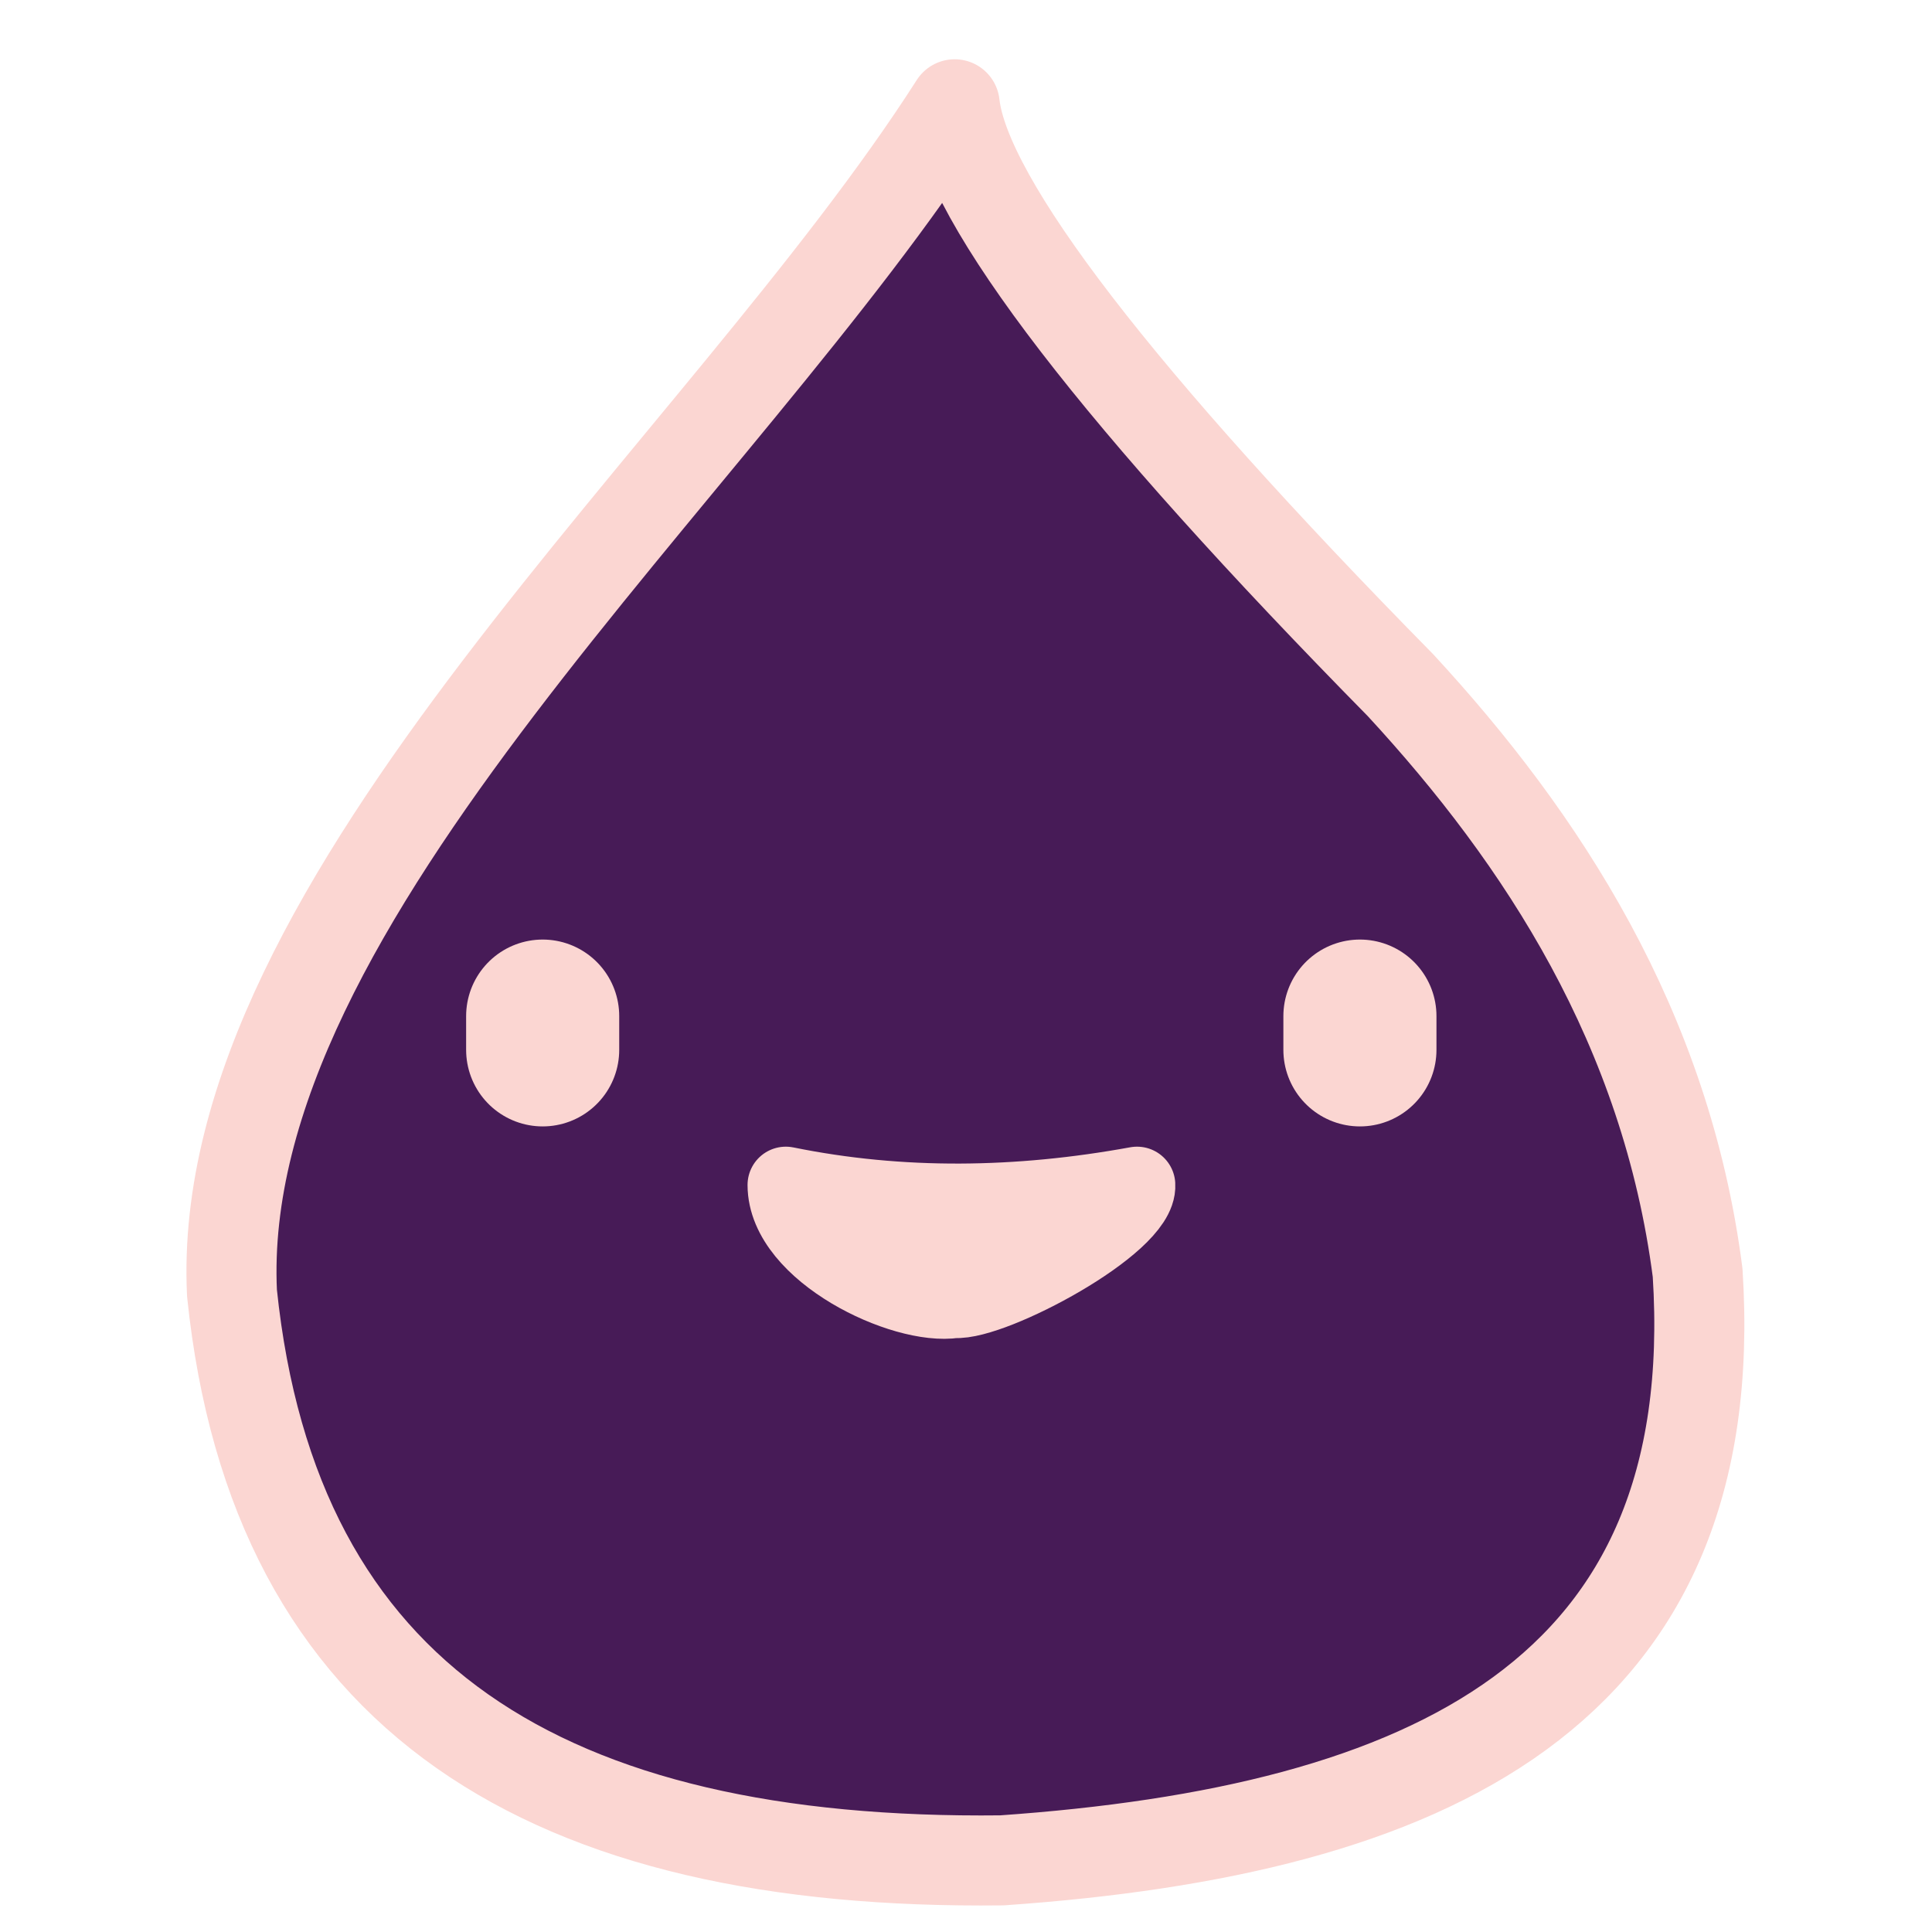
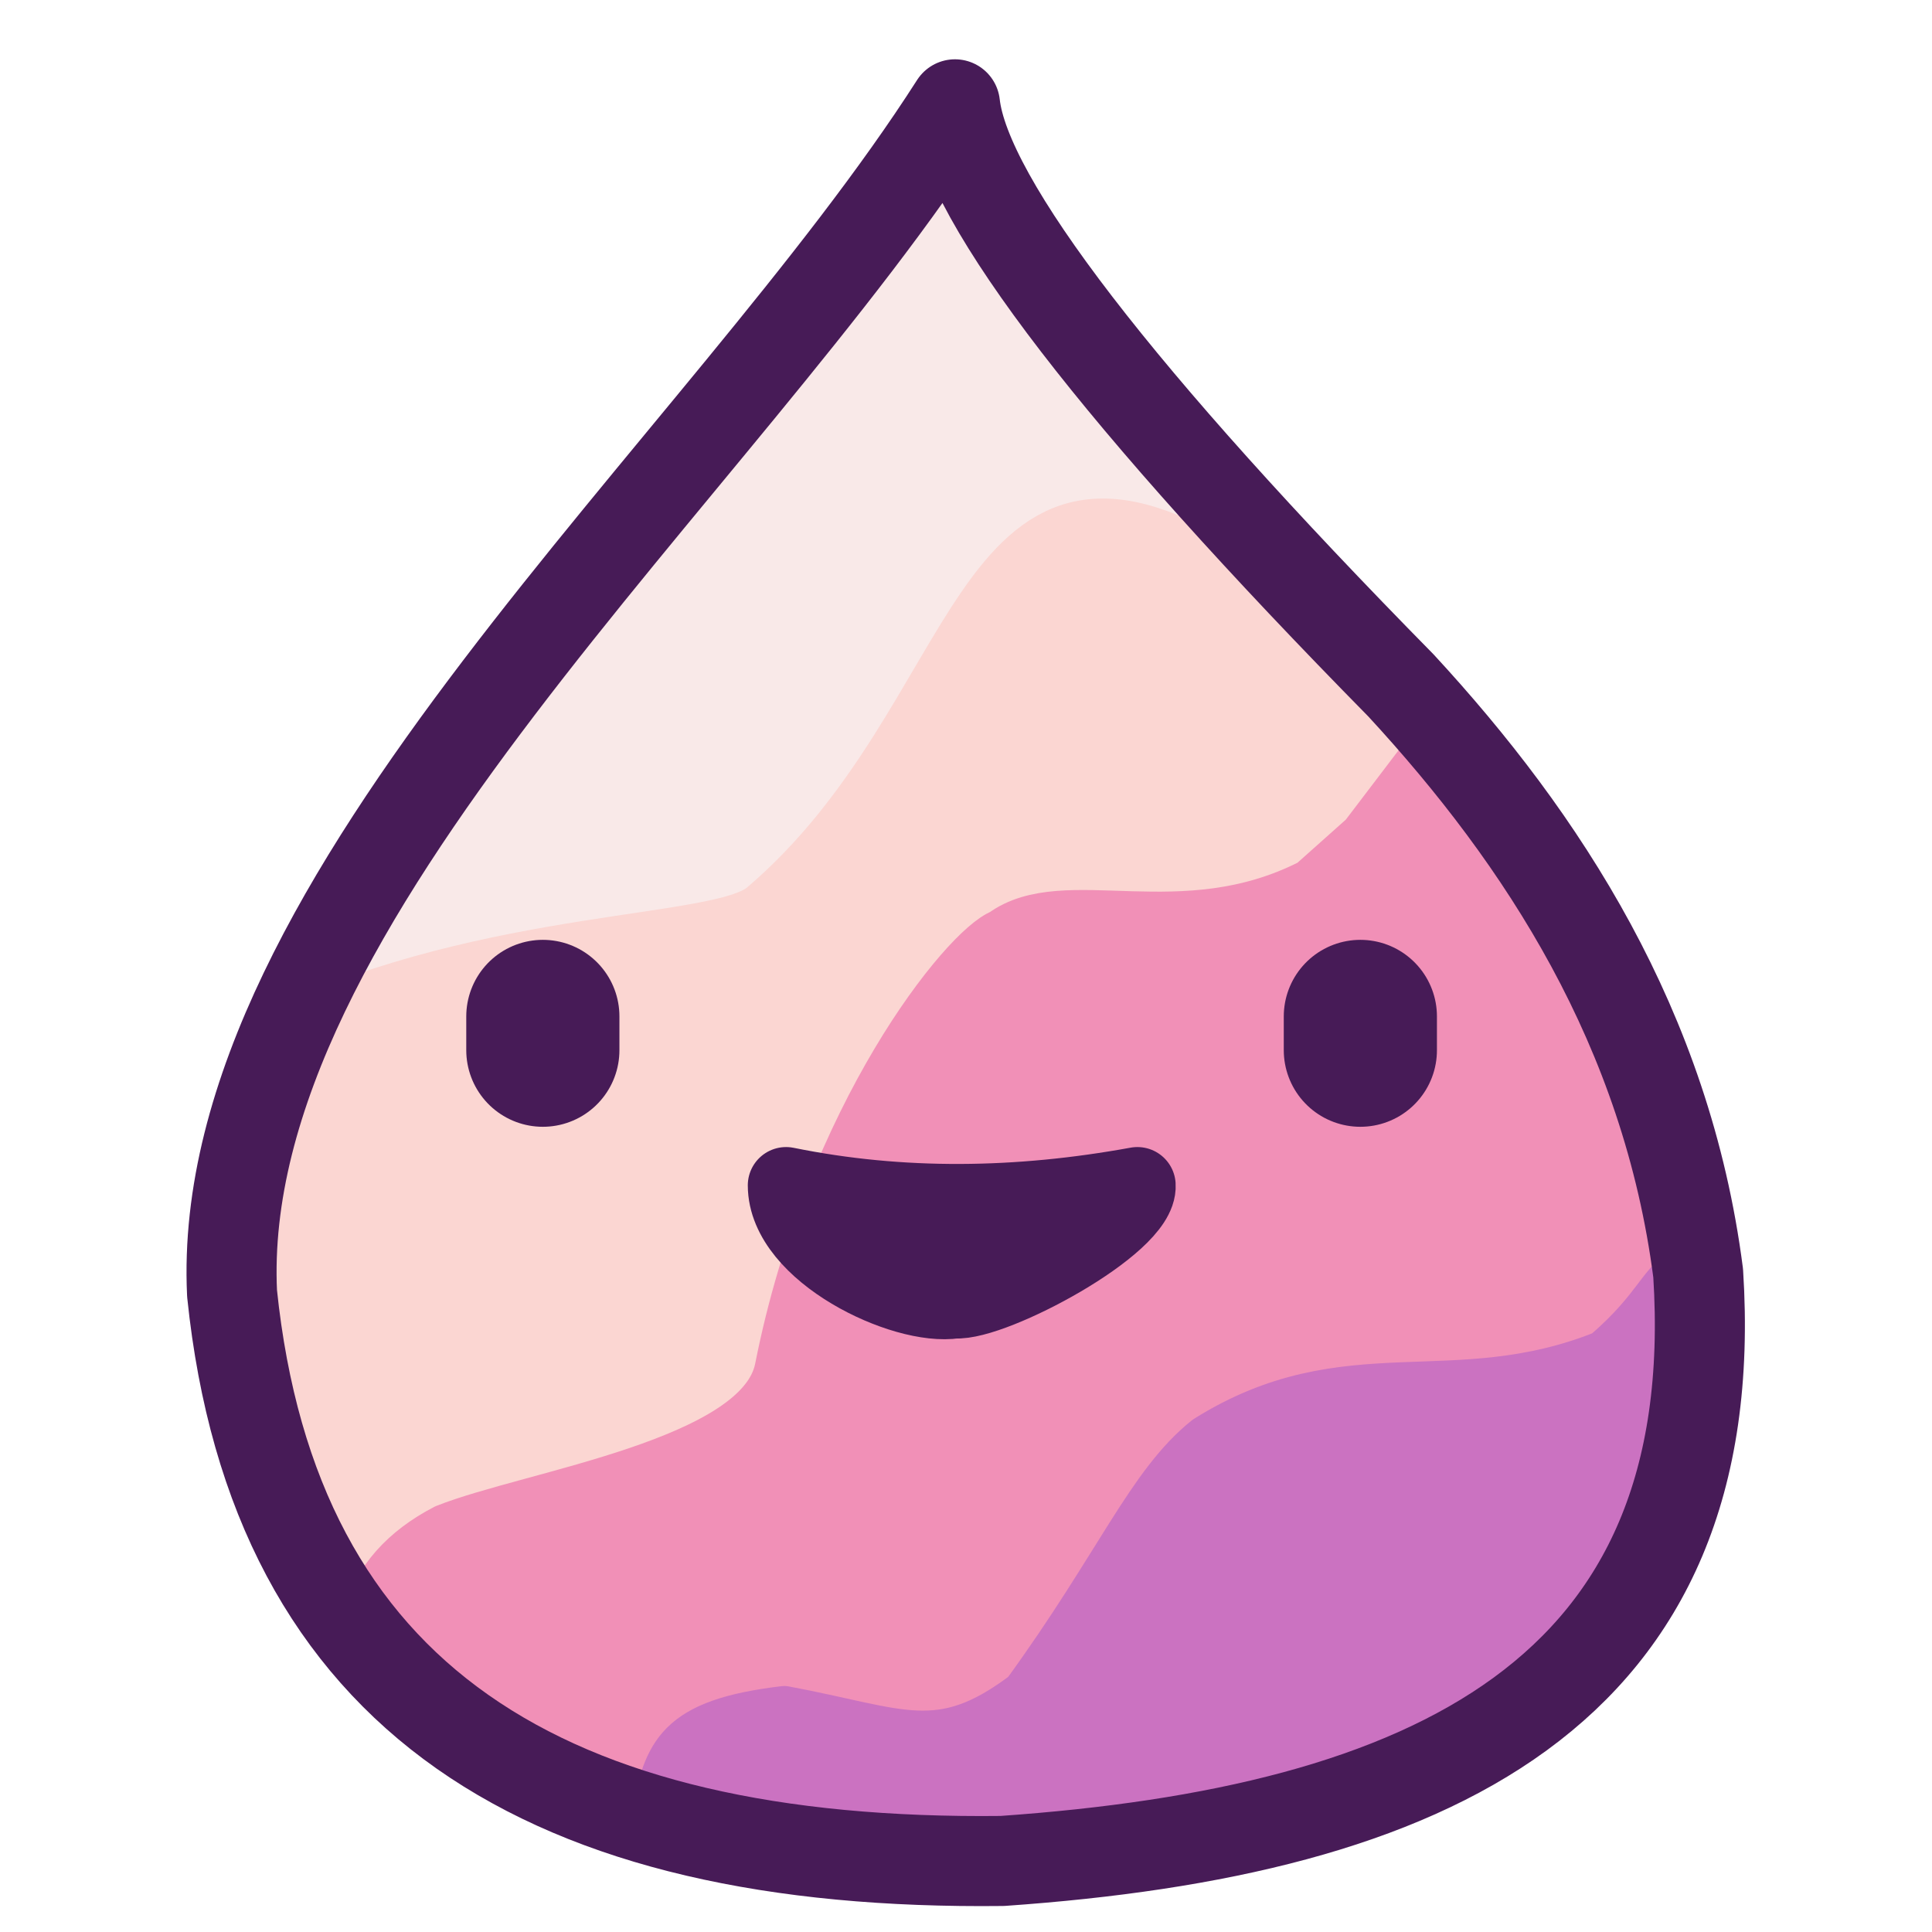
- <svg xmlns="http://www.w3.org/2000/svg" width="100%" height="100%" viewBox="0 0 1563 1563" version="1.1" xml:space="preserve" style="fill-rule:evenodd;clip-rule:evenodd;stroke-linecap:round;stroke-linejoin:round;stroke-miterlimit:1.5;">
-   <path d="M772.336,84.375c-188.708,295.214 -599.867,642.277 -584.66,961.684c34.089,329.311 255.524,463.203 622.909,458.986c344.813,-24.031 584.626,-134.51 562.804,-475.378c-25.493,-197.82 -125.529,-350.968 -240.421,-475.378c-226.966,-230.656 -351.87,-391.506 -360.632,-469.914Z" style="fill:#471b57;stroke:#fbd6d2;stroke-width:72.85px;" />
-   <path d="M439.025,822.03l0,27.321" style="fill:none;stroke:#fbd6d2;stroke-width:123.85px;" />
-   <path d="M1100.183,822.03l0,27.321" style="fill:none;stroke:#fbd6d2;stroke-width:123.85px;" />
-   <path d="M635.733,958.633c93.055,18.89 187.883,17.558 284.134,0c2.036,31.868 -116.902,95.129 -147.531,92.89c-41.373,6.53 -136.533,-38.812 -136.603,-92.89Z" style="fill:none;stroke:#fbd6d2;stroke-width:61.93px;" />
-   <path d="M684.91,996.882l136.603,10.928" style="fill:none;stroke:#fbd6d2;stroke-width:61.93px;" />
+ <svg xmlns="http://www.w3.org/2000/svg" width="100%" height="100%" viewBox="0 0 500 500" version="1.1" xml:space="preserve" style="fill-rule:evenodd;clip-rule:evenodd;stroke-linecap:round;stroke-linejoin:round;stroke-miterlimit:1.5;">
+   <path d="M76,258L241,35L327,141L207,246L76,258Z" style="fill:rgb(249,233,232);stroke:rgb(249,233,232);stroke-width:11.33px;" />
+   <path d="M73,266C127.173,240.613 185.944,243.422 197,234C254.532,184.969 250.381,105.001 317,146C351.55,176.049 390.184,210.152 414,253C436.956,289.416 443.304,333.689 439,383C417.986,425.776 385.091,455.226 340,471C296.521,480.731 247.981,486.266 184,479C150.881,471.31 118.602,453.135 88,414C62.467,373.797 51.385,327.168 73,266Z" style="fill:rgb(251,214,210);stroke:rgb(251,214,210);stroke-width:11.33px;" />
+   <path d="M94,419C97.008,408.518 104.163,400.614 115,395C137.384,386.099 196.249,377.975 201,354C214.03,288.243 249.215,244.751 259,241C275.592,228.823 305.715,245.009 339,228L352.475,215.984L373,189C391.321,211.177 410.327,239.903 430,275C446.308,328.719 441.316,376.236 420,419C370.881,460.627 321.238,482.217 271,481C229.354,484.758 187.367,480.09 145,466C115.119,446.436 94.442,429.657 94,419" style="fill:rgb(241,144,183);stroke:rgb(241,144,183);stroke-width:11.33px;" />
+   <path d="M169,470C172.282,453.646 174.789,445.336 203,442C233.21,447.602 243.015,454.631 265,438C289.224,404.698 297.205,383.785 312,372C348.663,349.01 376.045,365.588 415,350C429.274,337.858 429.954,330.253 436,329C458.044,332.925 431.436,369.62 420,424C372.755,457.889 333.206,476.323 302,478C249.218,483.699 202.53,483.363 169,470" style="fill:rgb(203,114,193);stroke:rgb(203,114,193);stroke-width:11.33px;" />
+   <g transform="matrix(1.748516,0,0,1.748516,-205.7183,-168.8338)">
+     <path d="M259,112C224.464,166.028 149.217,229.545 152,288C158.239,348.268 198.764,372.772 266,372C329.105,367.602 372.994,347.383 369,285C364.334,248.796 346.027,220.768 325,198C283.462,155.787 260.603,126.35 259,112Z" style="fill:none;stroke:rgb(71,27,87);stroke-width:13.33px;" />
+   </g>
+   <g transform="matrix(1.748516,0,0,1.748516,-205.7183,-168.8338)">
+     <path d="M198,247L198,252" style="fill:none;stroke:rgb(71,27,87);stroke-width:22.67px;" />
+   </g>
+   <g transform="matrix(1.748516,0,0,1.748516,-205.7183,-168.8338)">
+     <path d="M319,247L319,252" style="fill:none;stroke:rgb(71,27,87);stroke-width:22.67px;" />
+   </g>
+   <g transform="matrix(1.748516,0,0,1.748516,-205.7183,-168.8338)">
+     <path d="M234,272C251.03,275.457 268.385,275.213 286,272C286.373,277.832 264.606,289.41 259,289C251.428,290.195 234.013,281.897 234,272Z" style="fill:none;stroke:rgb(71,27,87);stroke-width:11.33px;" />
+   </g>
+   <g transform="matrix(1.748516,0,0,1.748516,-205.7183,-168.8338)">
+     <path d="M243,279L268,281" style="fill:none;stroke:rgb(71,27,87);stroke-width:11.33px;" />
+   </g>
</svg>
